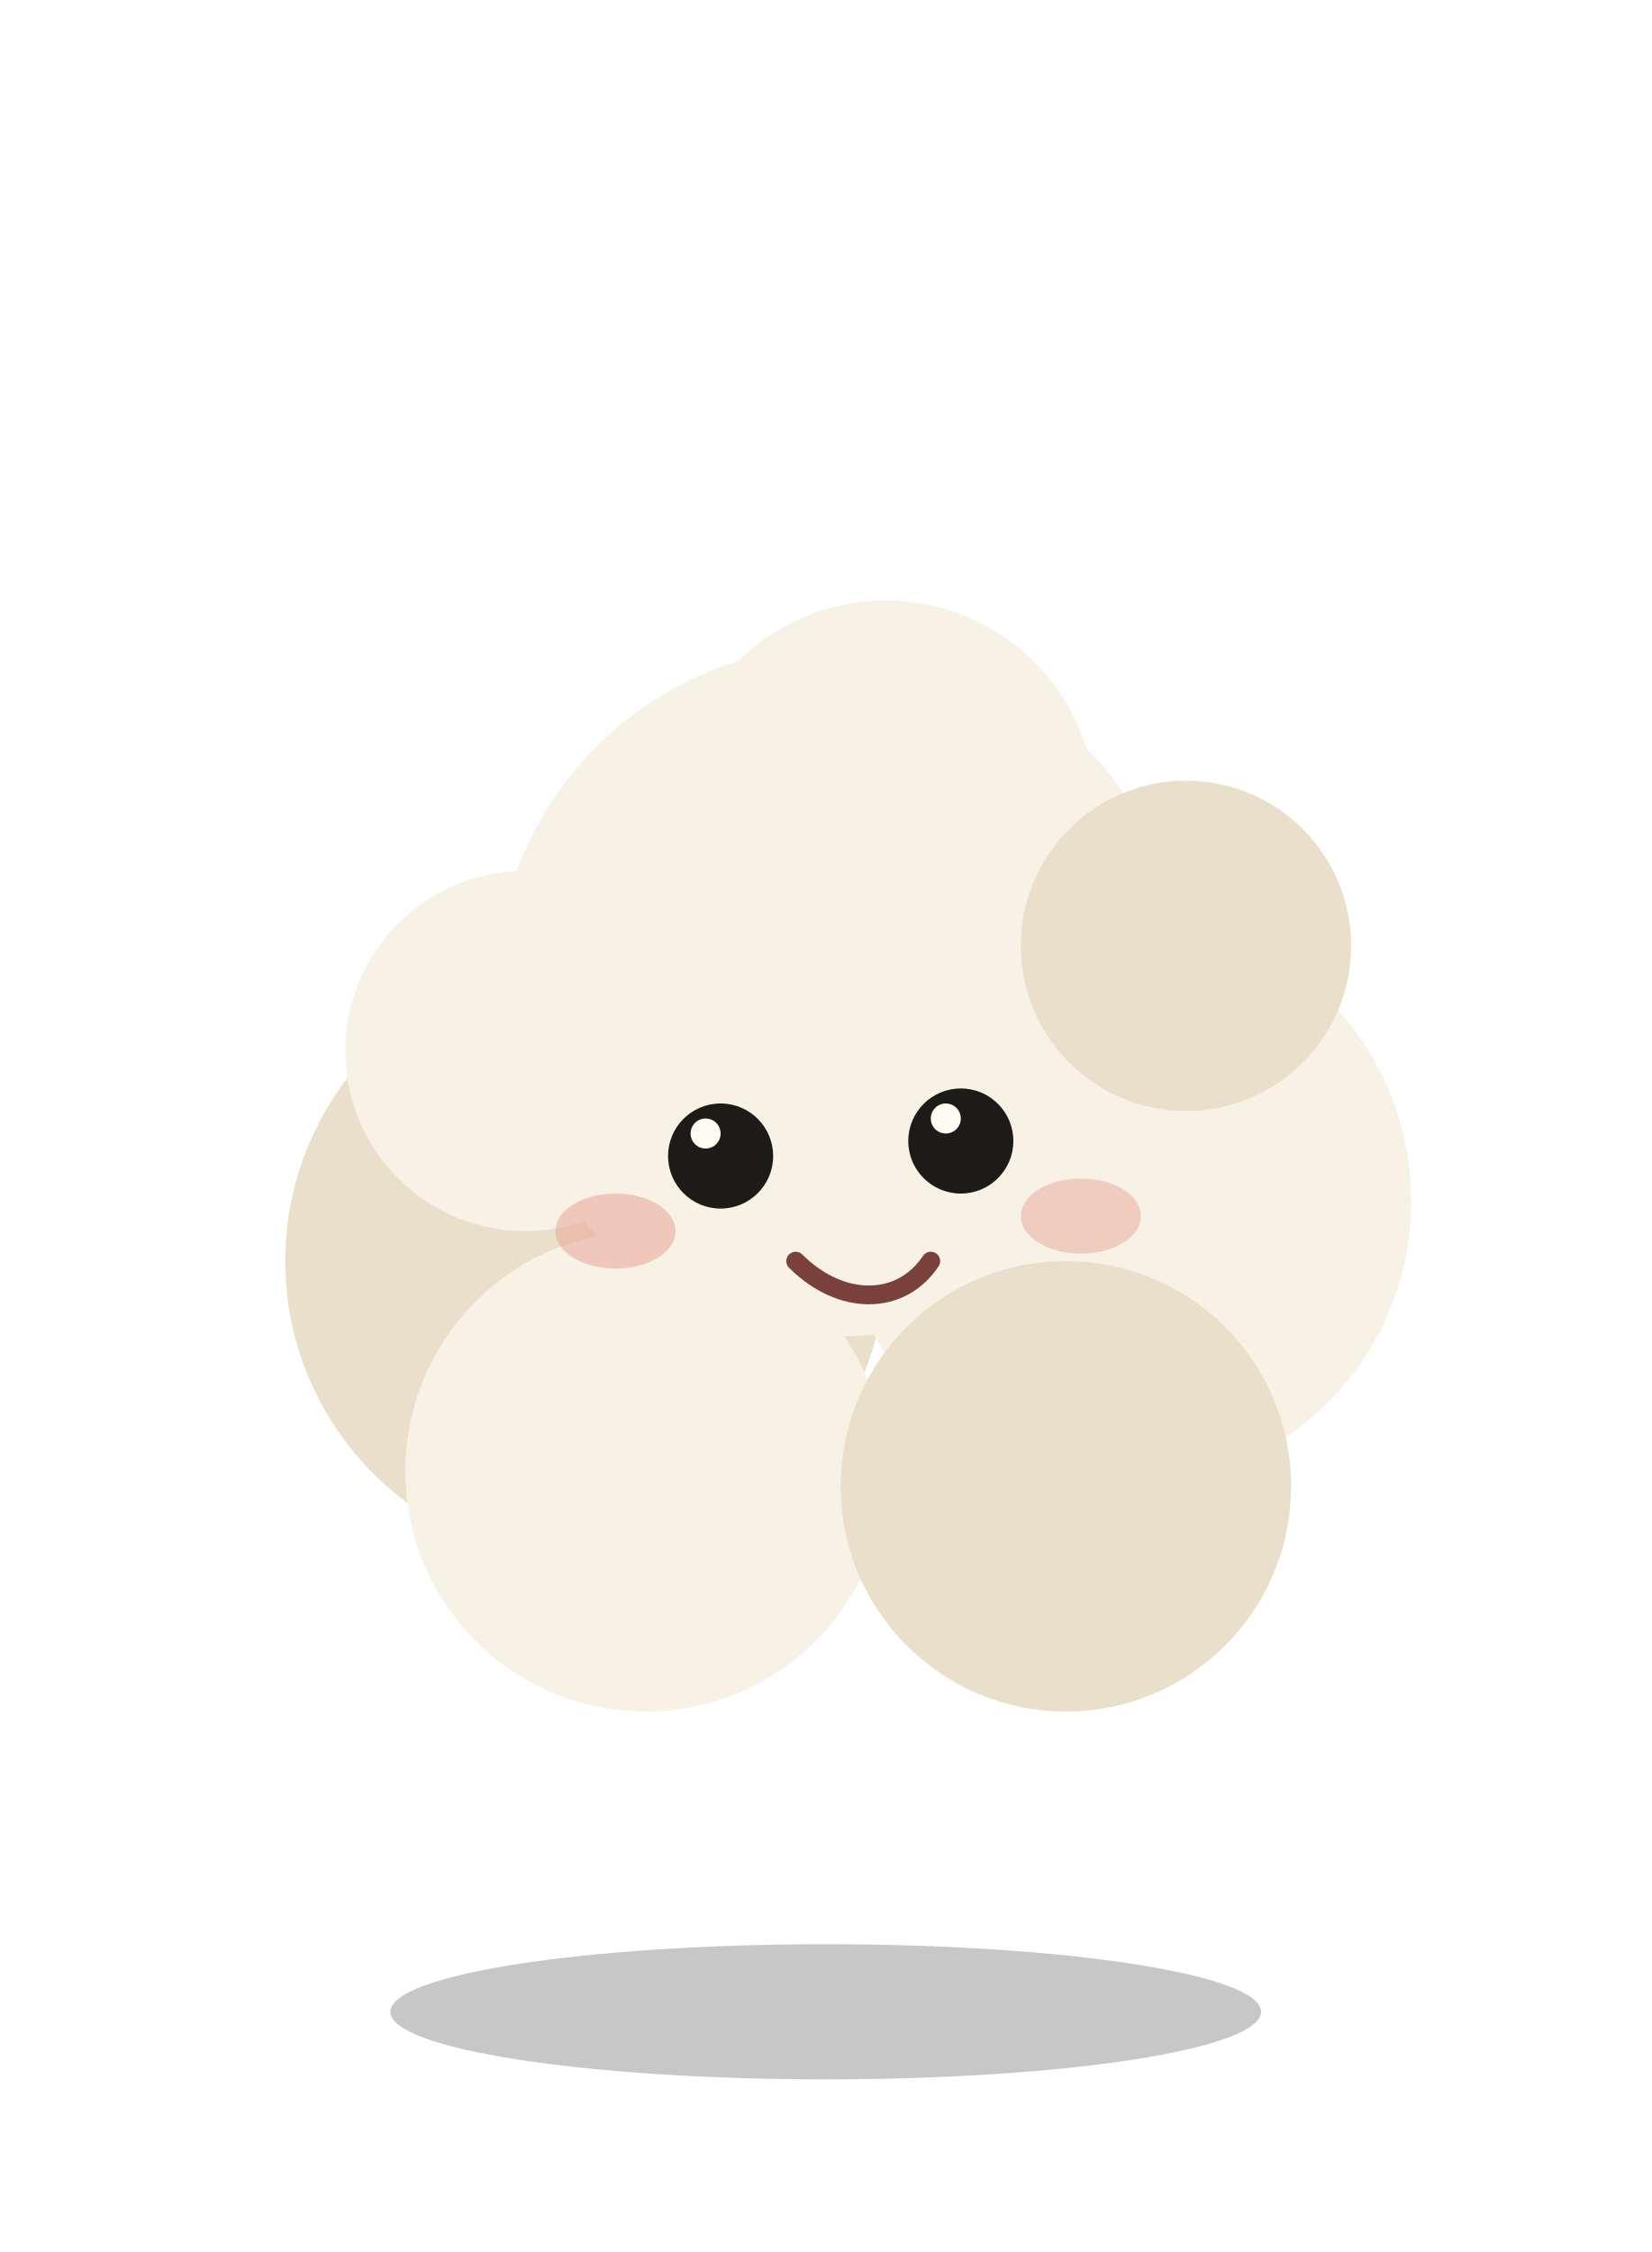
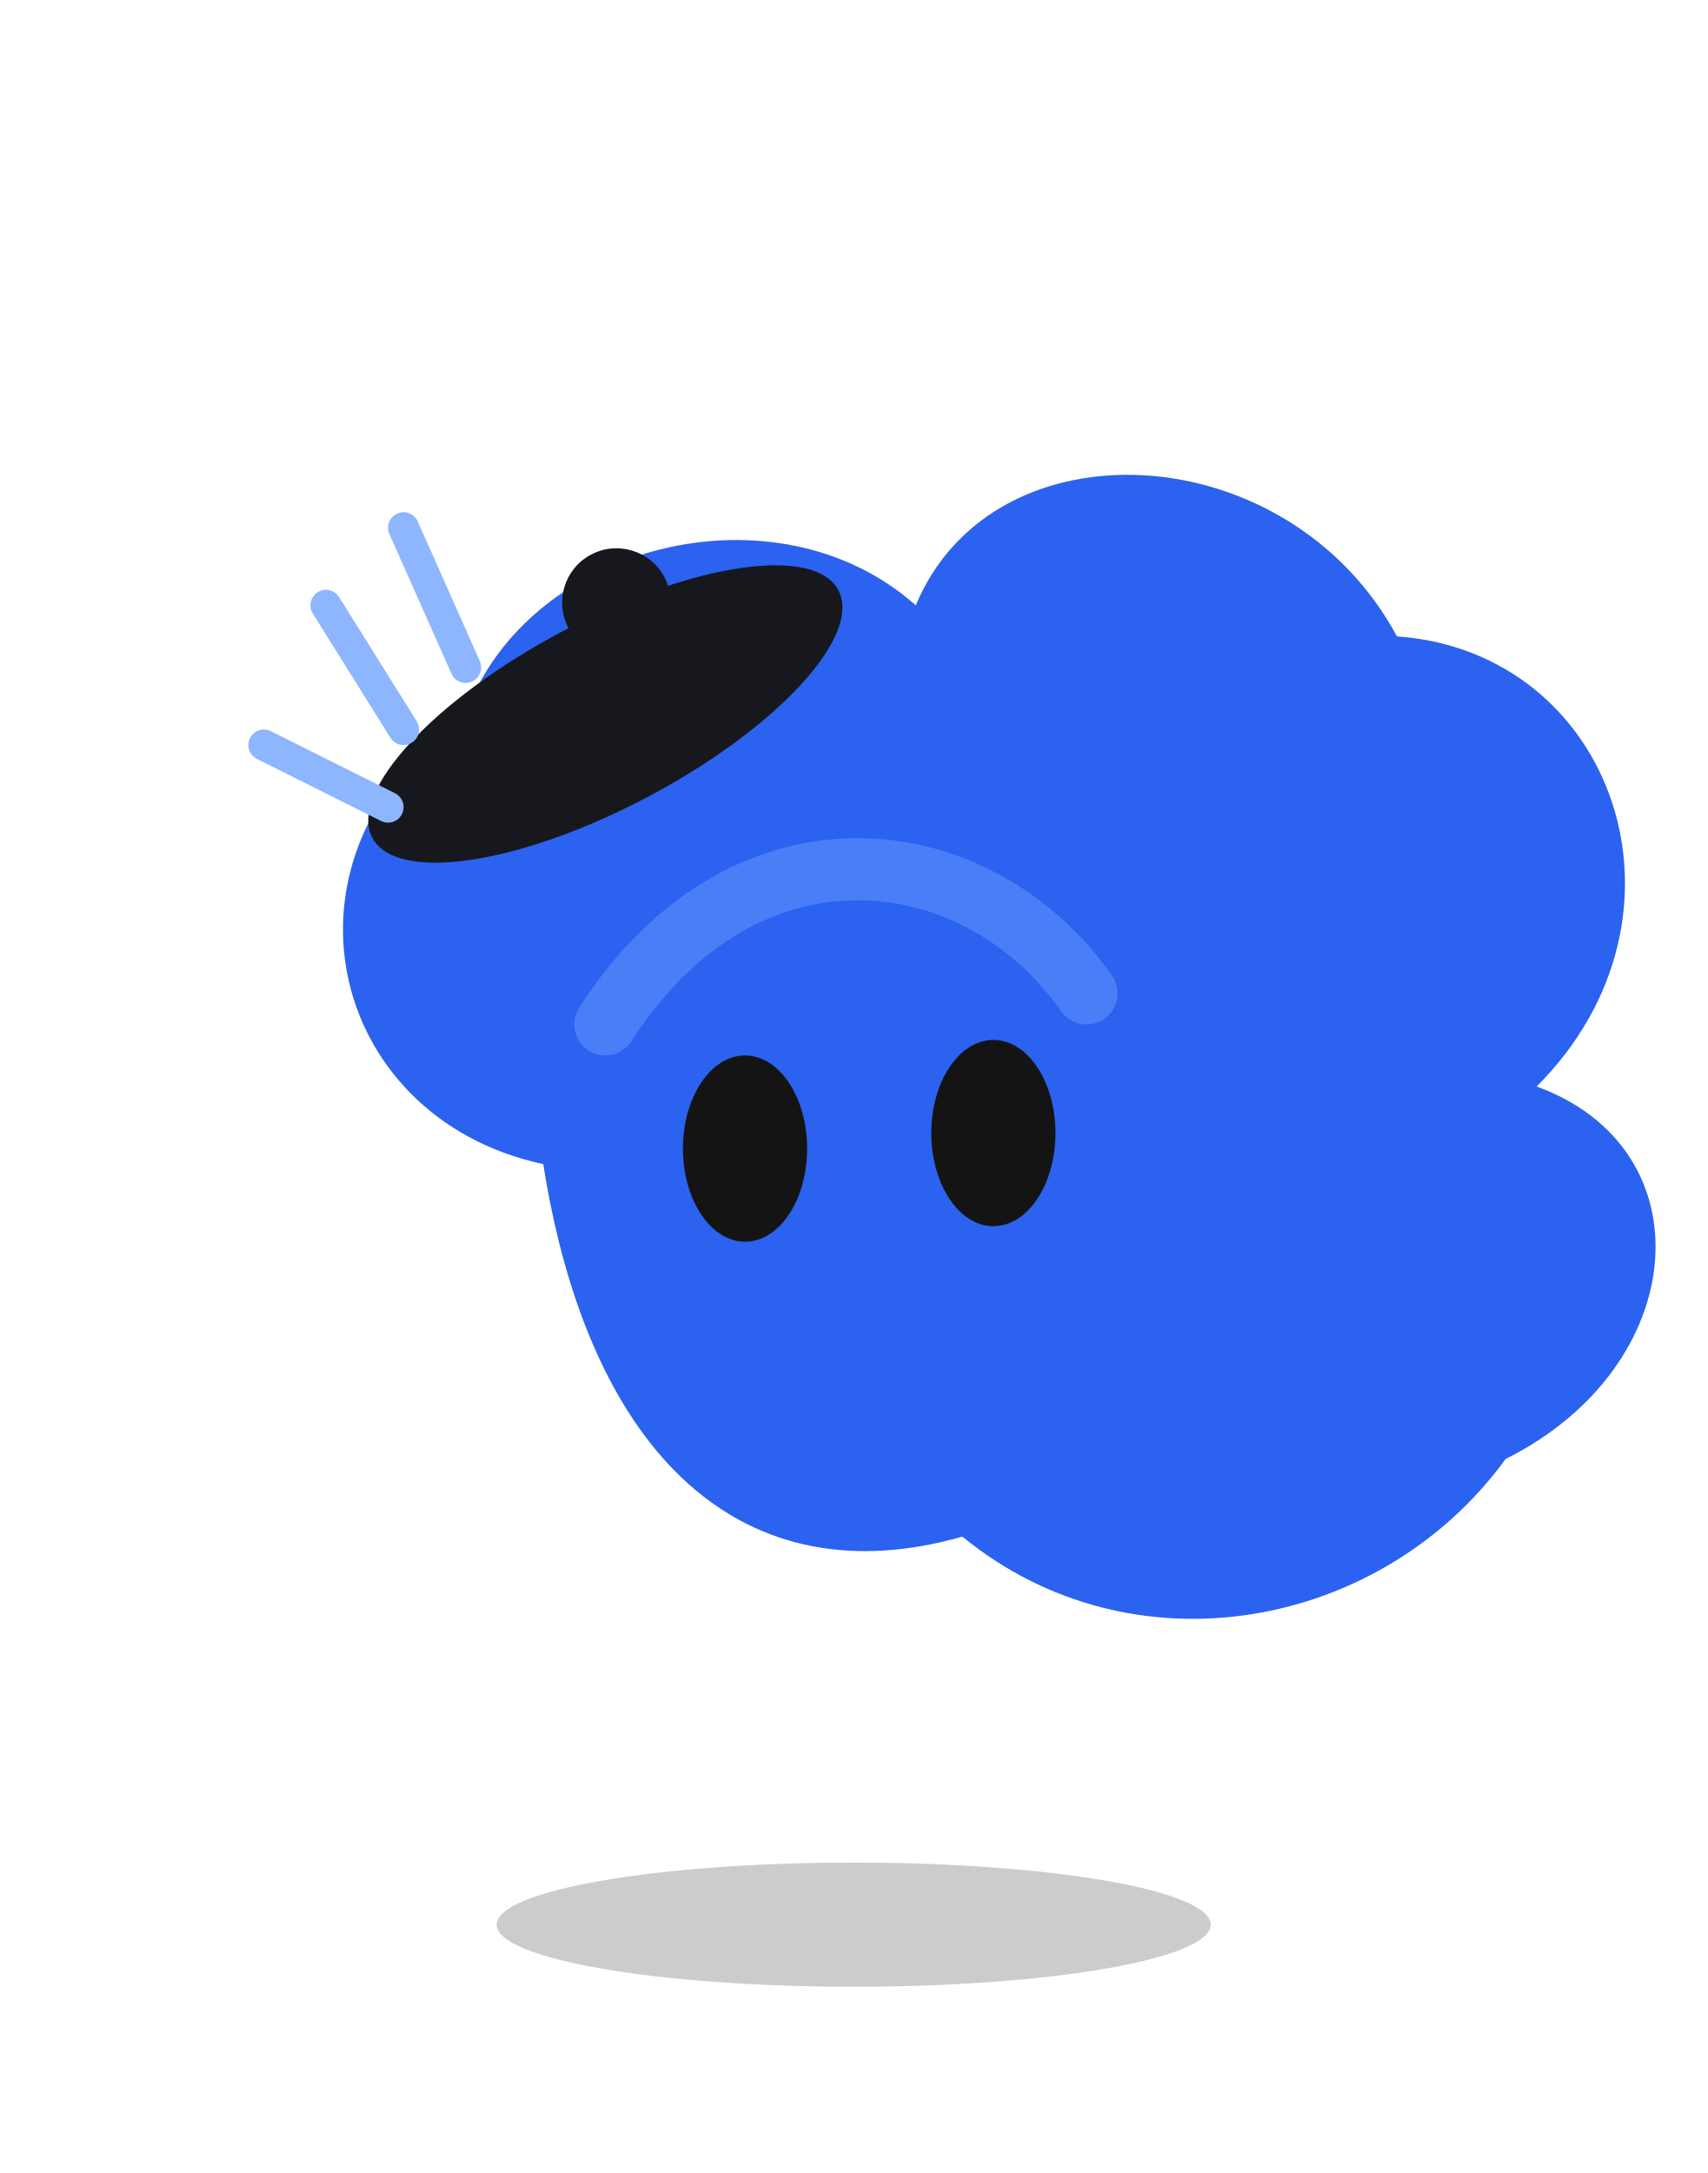
- <svg xmlns="http://www.w3.org/2000/svg" viewBox="0 0 220 300">
-   <ellipse cx="110" cy="268" rx="58" ry="9" fill="#000" opacity=".22" />
-   <circle cx="78" cy="168" r="40" fill="#eadfcb" />
-   <circle cx="150" cy="160" r="38" fill="#f7f1e6" />
-   <circle cx="112" cy="132" r="46" fill="#f7f1e6" />
-   <circle cx="86" cy="196" r="32" fill="#f7f1e6" />
-   <circle cx="142" cy="198" r="30" fill="#eadfcb" />
-   <circle cx="118" cy="108" r="28" fill="#f7f1e6" />
-   <circle cx="70" cy="140" r="24" fill="#f7f1e6" />
-   <circle cx="158" cy="126" r="22" fill="#eadfcb" />
-   <circle cx="96" cy="154" r="7" fill="#1c1b18" />
-   <circle cx="128" cy="152" r="7" fill="#1c1b18" />
-   <circle cx="94" cy="151" r="2" fill="#fffaf2" />
-   <circle cx="126" cy="149" r="2" fill="#fffaf2" />
-   <path d="M106 168c6 6 14 6 18 0" fill="none" stroke="#7a403c" stroke-width="2.5" stroke-linecap="round" />
-   <ellipse cx="82" cy="164" rx="8" ry="5" fill="#e7a090" opacity=".5" />
-   <ellipse cx="144" cy="162" rx="8" ry="5" fill="#e7a090" opacity=".45" />
+ <svg xmlns="http://www.w3.org/2000/svg" viewBox="0 0 220 280">
+   <ellipse cx="110" cy="248" rx="46" ry="8" fill="#000" opacity=".2" />
+   <path d="M70 150c-28-6-36-40-10-58 8-22 40-30 58-14 10-24 48-22 62 4 28 2 40 36 18 58 22 8 20 36-4 48-16 22-48 28-70 10-28 8-48-10-54-48z" fill="#2b62f0" />
+   <path d="M78 132c18-28 48-24 62-4" fill="none" stroke="#6ea0ff" stroke-width="8" opacity=".45" stroke-linecap="round" />
+   <g transform="translate(78 92) rotate(-28)">
+     <ellipse cx="0" cy="0" rx="34" ry="12" fill="#16181d" />
+     <circle cx="8" cy="-12" r="7" fill="#16181d" />
+   </g>
+   <ellipse cx="96" cy="148" rx="8" ry="12" fill="#141414" />
+   <ellipse cx="128" cy="146" rx="8" ry="12" fill="#141414" />
+   <path d="M42 78l10 16M52 68l8 18M34 96l16 8" fill="none" stroke="#8eb6ff" stroke-width="4" stroke-linecap="round" />
</svg>
